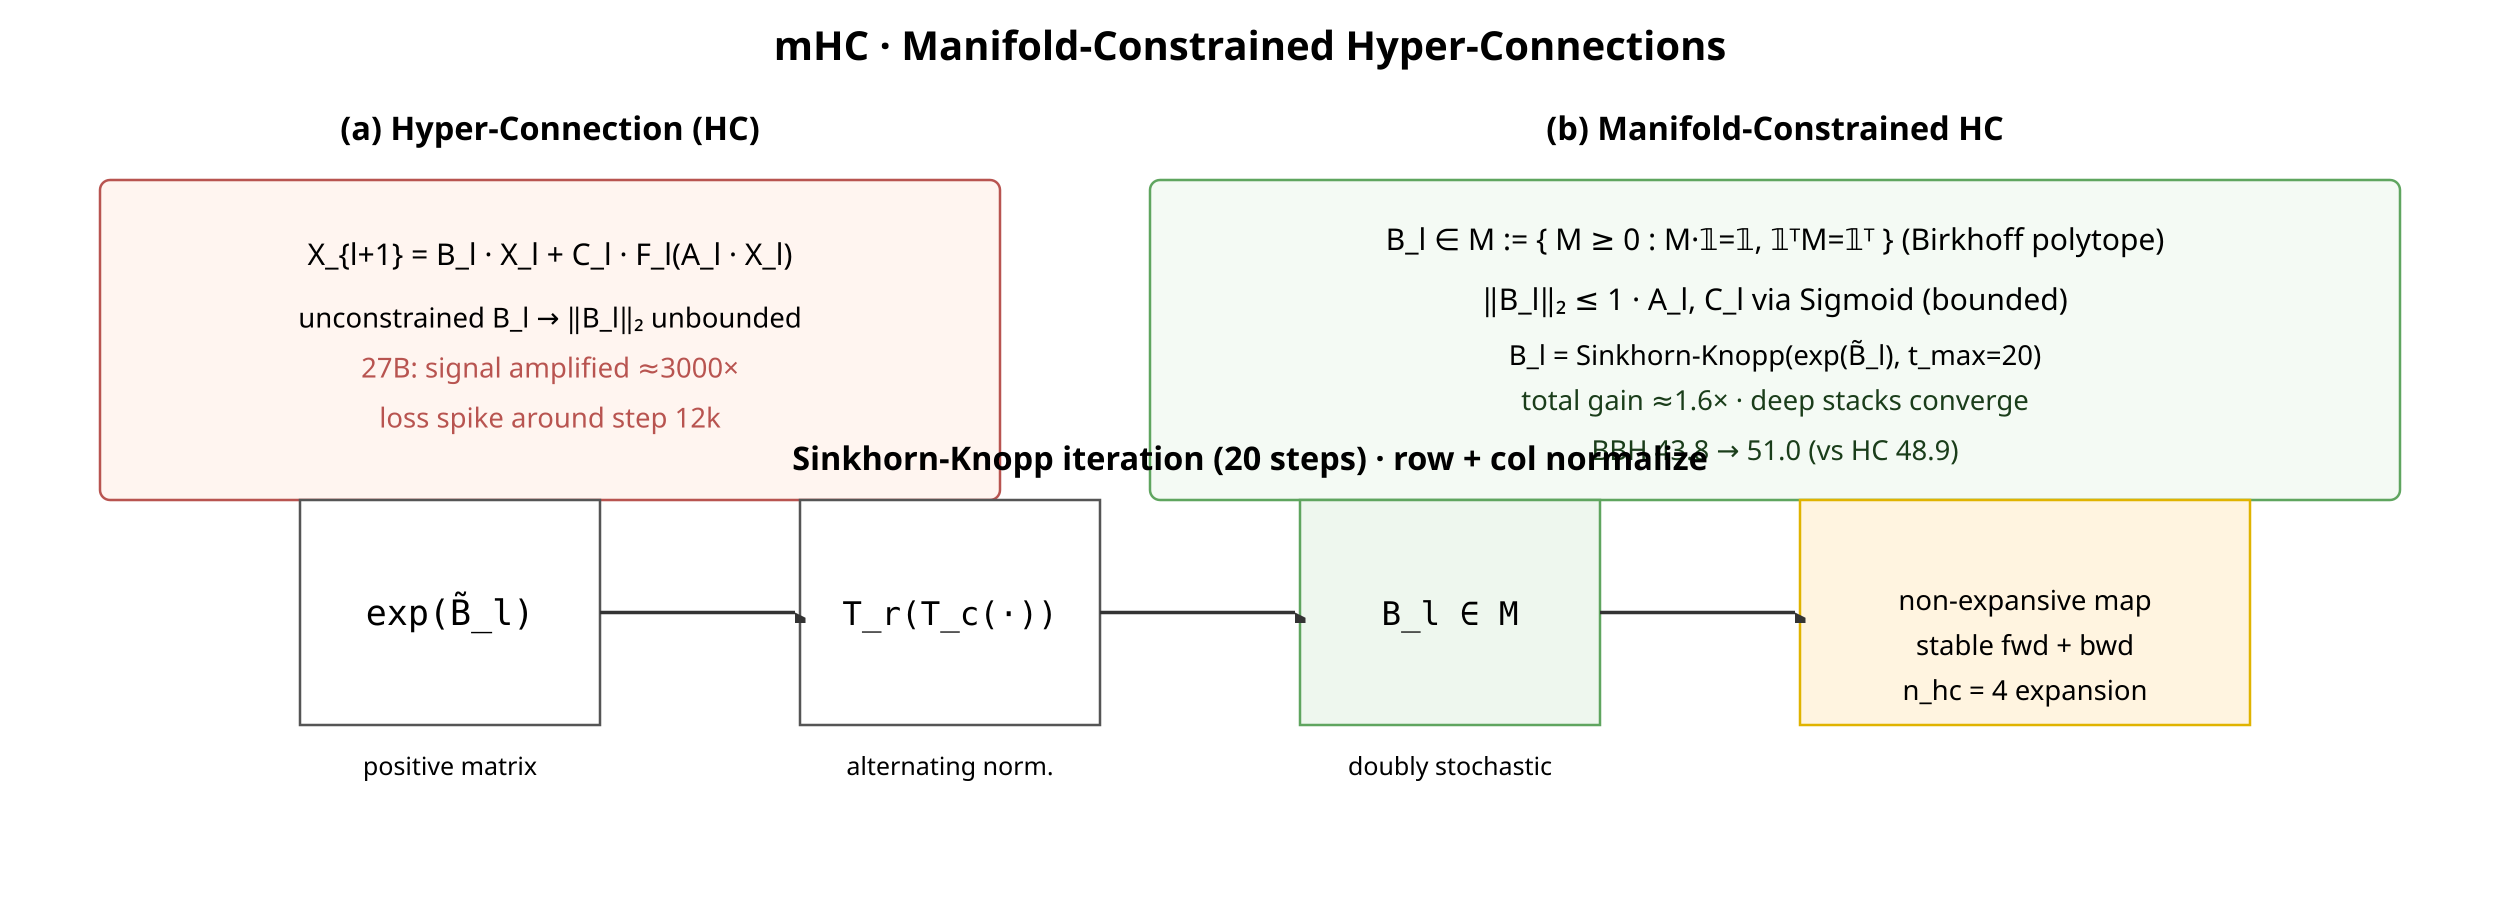
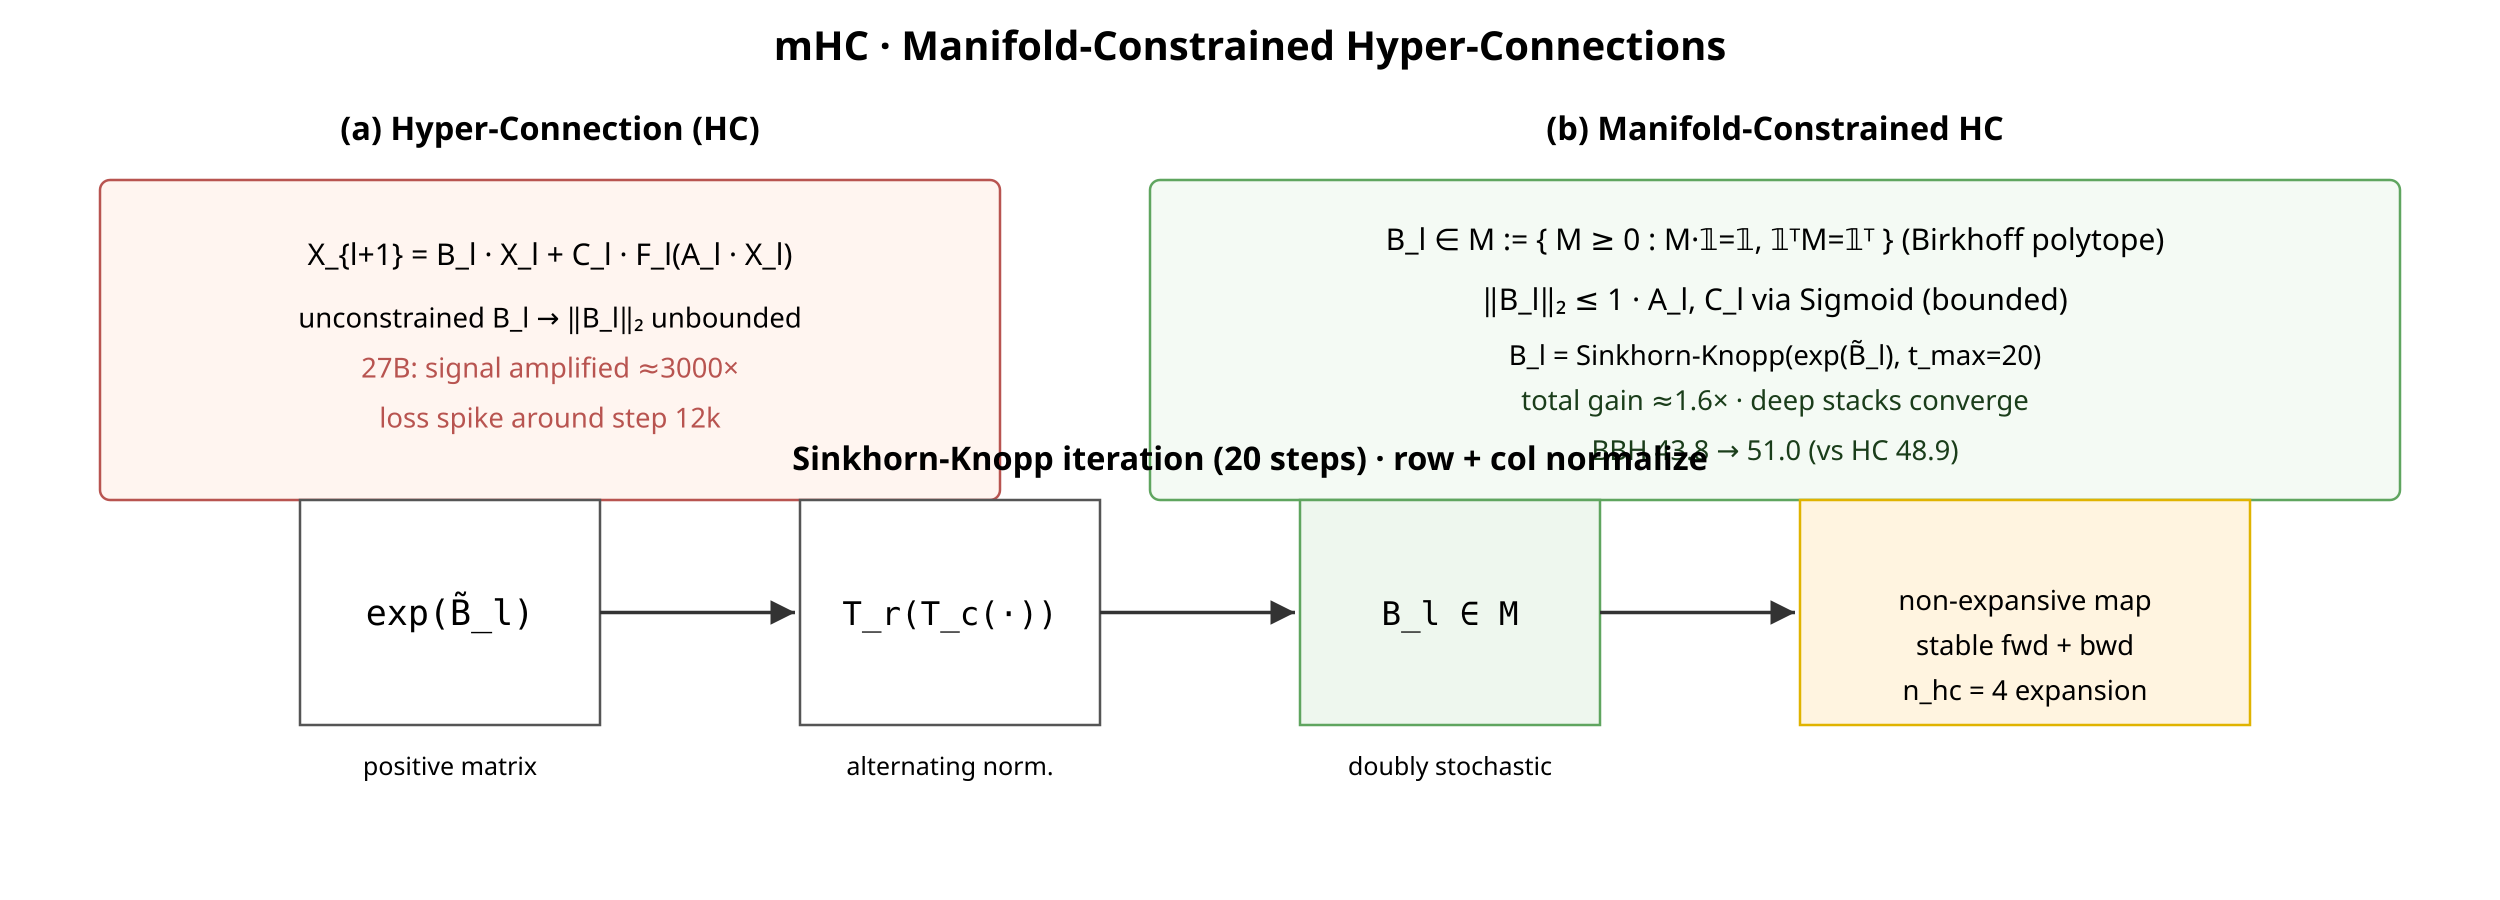
- <svg xmlns="http://www.w3.org/2000/svg" viewbox="0 0 1000 360">
+ <svg xmlns="http://www.w3.org/2000/svg" width="100%" height="auto" viewBox="0 0 1000 360">
  <defs>
-     <marker id="mhc_ar" markerheight="7" markerwidth="7" orient="auto" refx="10" refy="5" viewbox="0 0 10 10">
+     <marker id="mhc_ar" viewBox="0 0 10 10" refX="10" refY="5" markerWidth="7" markerHeight="7" orient="auto">
      <path d="M0,0 L10,5 L0,10 z" fill="#333" />
    </marker>
  </defs>
-   <rect fill="#fff" height="360" width="1000" />
-   <text font-family="sans-serif" font-size="16" font-weight="700" text-anchor="middle" x="500" y="24">mHC · Manifold-Constrained Hyper-Connections</text>
+   <rect width="1000" height="360" fill="#fff" />
+   <text x="500" y="24" font-family="sans-serif" font-size="16" font-weight="700" text-anchor="middle">mHC · Manifold-Constrained Hyper-Connections</text>
  <g transform="translate(40,56)">
-     <text font-family="sans-serif" font-size="13" font-weight="600" text-anchor="middle" x="180" y="0">(a) Hyper-Connection (HC)</text>
-     <rect fill="#fff5f0" height="128" rx="4" stroke="#b85450" width="360" x="0" y="16" />
-     <text font-family="sans-serif" font-size="12" text-anchor="middle" x="180" y="50">X_{l+1} = B_l · X_l + C_l · F_l(A_l · X_l)</text>
-     <text font-family="sans-serif" font-size="11" text-anchor="middle" x="180" y="75">unconstrained B_l → ‖B_l‖₂ unbounded</text>
-     <text fill="#b85450" font-family="sans-serif" font-size="11" text-anchor="middle" x="180" y="95">27B: signal amplified ≈3000×</text>
-     <text fill="#b85450" font-family="sans-serif" font-size="11" text-anchor="middle" x="180" y="115">loss spike around step 12k</text>
+     <text x="180" y="0" font-family="sans-serif" font-size="13" font-weight="600" text-anchor="middle">(a) Hyper-Connection (HC)</text>
+     <rect x="0" y="16" width="360" height="128" fill="#fff5f0" stroke="#b85450" rx="4" />
+     <text x="180" y="50" font-family="sans-serif" font-size="12" text-anchor="middle">X_{l+1} = B_l · X_l + C_l · F_l(A_l · X_l)</text>
+     <text x="180" y="75" font-family="sans-serif" font-size="11" text-anchor="middle">unconstrained B_l → ‖B_l‖₂ unbounded</text>
+     <text x="180" y="95" font-family="sans-serif" font-size="11" text-anchor="middle" fill="#b85450">27B: signal amplified ≈3000×</text>
+     <text x="180" y="115" font-family="sans-serif" font-size="11" text-anchor="middle" fill="#b85450">loss spike around step 12k</text>
  </g>
  <g transform="translate(460,56)">
-     <text font-family="sans-serif" font-size="13" font-weight="600" text-anchor="middle" x="250" y="0">(b) Manifold-Constrained HC</text>
-     <rect fill="#f4faf4" height="128" rx="4" stroke="#5fa55f" width="500" x="0" y="16" />
-     <text font-family="sans-serif" font-size="12" text-anchor="middle" x="250" y="44">B_l ∈ M := { M ≥ 0 : M·𝟙=𝟙, 𝟙ᵀM=𝟙ᵀ }   (Birkhoff polytope)</text>
-     <text font-family="sans-serif" font-size="12" text-anchor="middle" x="250" y="68">‖B_l‖₂ ≤ 1   ·   A_l, C_l via Sigmoid (bounded)</text>
-     <text font-family="sans-serif" font-size="11" text-anchor="middle" x="250" y="90">B_l = Sinkhorn-Knopp(exp(B̃_l), t_max=20)</text>
-     <text fill="#1a3d1a" font-family="sans-serif" font-size="11" text-anchor="middle" x="250" y="108">total gain ≈1.6× · deep stacks converge</text>
-     <text fill="#1a3d1a" font-family="sans-serif" font-size="11" text-anchor="middle" x="250" y="128">BBH 43.8 → 51.0 (vs HC 48.9)</text>
+     <text x="250" y="0" font-family="sans-serif" font-size="13" font-weight="600" text-anchor="middle">(b) Manifold-Constrained HC</text>
+     <rect x="0" y="16" width="500" height="128" fill="#f4faf4" stroke="#5fa55f" rx="4" />
+     <text x="250" y="44" font-family="sans-serif" font-size="12" text-anchor="middle">B_l ∈ M := { M ≥ 0 : M·𝟙=𝟙, 𝟙ᵀM=𝟙ᵀ }   (Birkhoff polytope)</text>
+     <text x="250" y="68" font-family="sans-serif" font-size="12" text-anchor="middle">‖B_l‖₂ ≤ 1   ·   A_l, C_l via Sigmoid (bounded)</text>
+     <text x="250" y="90" font-family="sans-serif" font-size="11" text-anchor="middle">B_l = Sinkhorn-Knopp(exp(B̃_l), t_max=20)</text>
+     <text x="250" y="108" font-family="sans-serif" font-size="11" text-anchor="middle" fill="#1a3d1a">total gain ≈1.6× · deep stacks converge</text>
+     <text x="250" y="128" font-family="sans-serif" font-size="11" text-anchor="middle" fill="#1a3d1a">BBH 43.8 → 51.0 (vs HC 48.9)</text>
  </g>
-   <text font-family="sans-serif" font-size="13" font-weight="600" text-anchor="middle" x="500" y="188">Sinkhorn-Knopp iteration (20 steps) · row + col normalize</text>
+   <text x="500" y="188" font-family="sans-serif" font-size="13" font-weight="600" text-anchor="middle">Sinkhorn-Knopp iteration (20 steps) · row + col normalize</text>
  <g transform="translate(120,200)">
-     <rect fill="#fff" height="90" stroke="#555" width="120" x="0" y="0" />
-     <text font-family="monospace" font-size="14" text-anchor="middle" x="60" y="50">exp(B̃_l)</text>
-     <text font-family="sans-serif" font-size="10" text-anchor="middle" x="60" y="110">positive matrix</text>
+     <rect x="0" y="0" width="120" height="90" fill="#fff" stroke="#555" />
+     <text x="60" y="50" font-family="monospace" font-size="14" text-anchor="middle">exp(B̃_l)</text>
+     <text x="60" y="110" font-family="sans-serif" font-size="10" text-anchor="middle">positive matrix</text>
  </g>
  <g transform="translate(320,200)">
-     <rect fill="#fff" height="90" stroke="#555" width="120" x="0" y="0" />
-     <text font-family="monospace" font-size="13" text-anchor="middle" x="60" y="50">T_r(T_c(·))</text>
-     <text font-family="sans-serif" font-size="10" text-anchor="middle" x="60" y="110">alternating norm.</text>
+     <rect x="0" y="0" width="120" height="90" fill="#fff" stroke="#555" />
+     <text x="60" y="50" font-family="monospace" font-size="13" text-anchor="middle">T_r(T_c(·))</text>
+     <text x="60" y="110" font-family="sans-serif" font-size="10" text-anchor="middle">alternating norm.</text>
  </g>
  <g transform="translate(520,200)">
-     <rect fill="#eef7ee" height="90" stroke="#5fa55f" width="120" x="0" y="0" />
-     <text font-family="monospace" font-size="13" text-anchor="middle" x="60" y="50">B_l ∈ M</text>
-     <text font-family="sans-serif" font-size="10" text-anchor="middle" x="60" y="110">doubly stochastic</text>
+     <rect x="0" y="0" width="120" height="90" fill="#eef7ee" stroke="#5fa55f" />
+     <text x="60" y="50" font-family="monospace" font-size="13" text-anchor="middle">B_l ∈ M</text>
+     <text x="60" y="110" font-family="sans-serif" font-size="10" text-anchor="middle">doubly stochastic</text>
  </g>
  <g transform="translate(720,200)">
-     <rect fill="#fff4e0" height="90" stroke="#e0b300" width="180" x="0" y="0" />
-     <text font-family="sans-serif" font-size="11" text-anchor="middle" x="90" y="44">non-expansive map</text>
-     <text font-family="sans-serif" font-size="11" text-anchor="middle" x="90" y="62">stable fwd + bwd</text>
-     <text font-family="sans-serif" font-size="11" text-anchor="middle" x="90" y="80">n_hc = 4 expansion</text>
+     <rect x="0" y="0" width="180" height="90" fill="#fff4e0" stroke="#e0b300" />
+     <text x="90" y="44" font-family="sans-serif" font-size="11" text-anchor="middle">non-expansive map</text>
+     <text x="90" y="62" font-family="sans-serif" font-size="11" text-anchor="middle">stable fwd + bwd</text>
+     <text x="90" y="80" font-family="sans-serif" font-size="11" text-anchor="middle">n_hc = 4 expansion</text>
  </g>
-   <line marker-end="url(#mhc_ar)" stroke="#333" stroke-width="1.4" x1="240" x2="318" y1="245" y2="245" />
-   <line marker-end="url(#mhc_ar)" stroke="#333" stroke-width="1.4" x1="440" x2="518" y1="245" y2="245" />
-   <line marker-end="url(#mhc_ar)" stroke="#333" stroke-width="1.4" x1="640" x2="718" y1="245" y2="245" />
+   <line x1="240" y1="245" x2="318" y2="245" stroke="#333" stroke-width="1.4" marker-end="url(#mhc_ar)" />
+   <line x1="440" y1="245" x2="518" y2="245" stroke="#333" stroke-width="1.4" marker-end="url(#mhc_ar)" />
+   <line x1="640" y1="245" x2="718" y2="245" stroke="#333" stroke-width="1.4" marker-end="url(#mhc_ar)" />
</svg>
